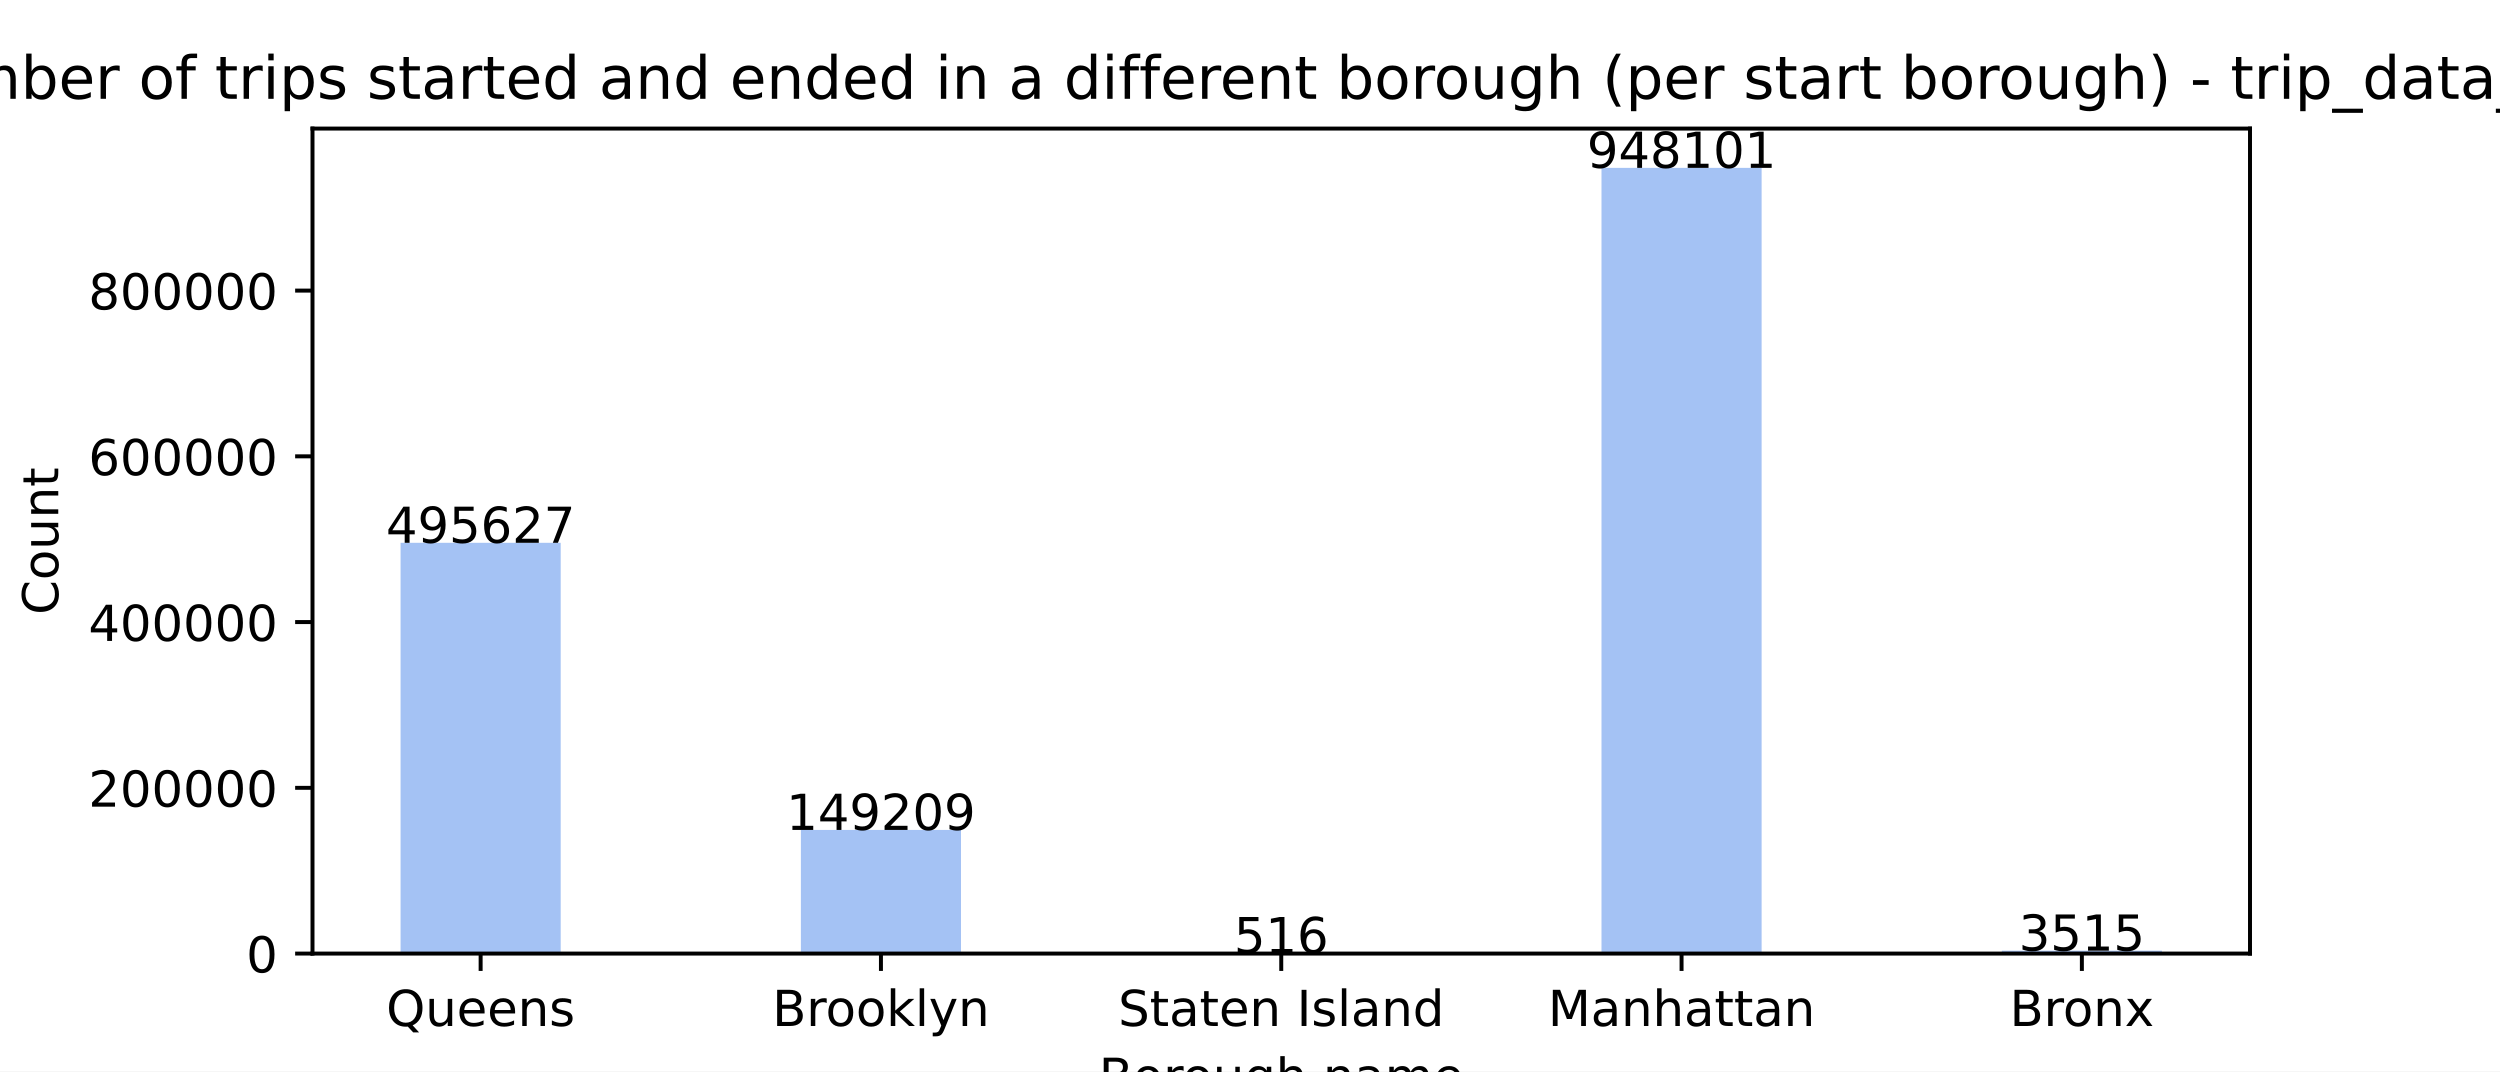
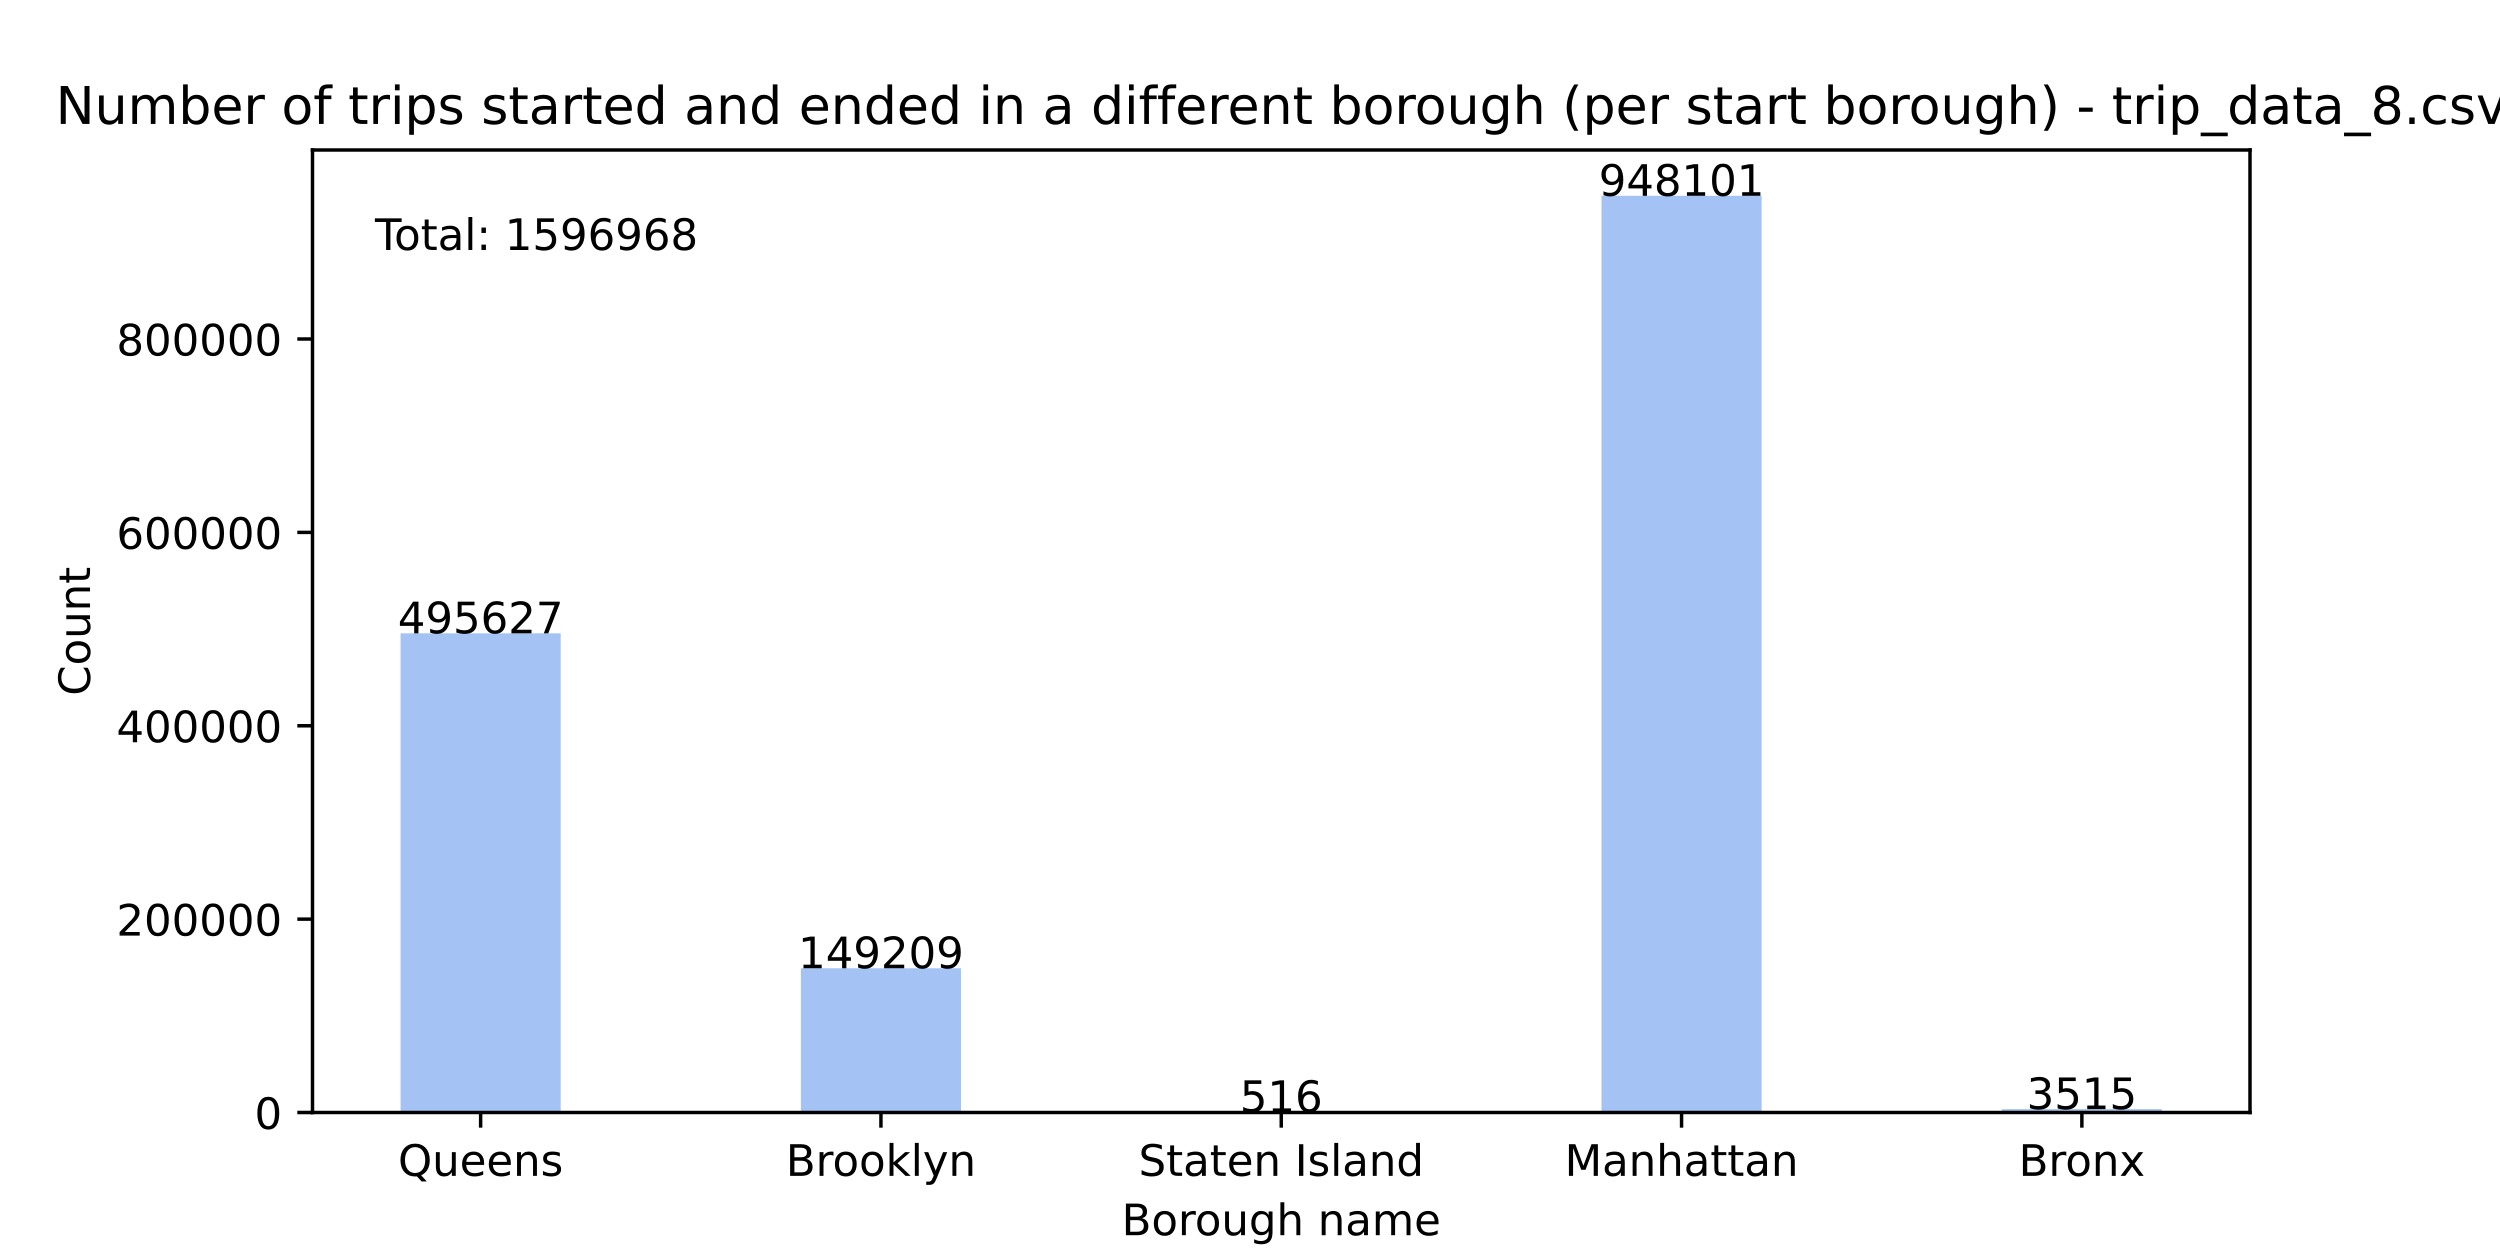
- <svg xmlns="http://www.w3.org/2000/svg" xmlns:xlink="http://www.w3.org/1999/xlink" width="504pt" height="216pt" viewBox="0 0 504 216" version="1.1">
+ <svg xmlns="http://www.w3.org/2000/svg" xmlns:xlink="http://www.w3.org/1999/xlink" width="576pt" height="288pt" viewBox="0 0 576 288" version="1.1">
  <defs>
    <style type="text/css">*{stroke-linejoin: round; stroke-linecap: butt}</style>
  </defs>
  <g id="figure_1">
    <g id="patch_1">
-       <path d="M 0 216  L 504 216  L 504 0  L 0 0  z " style="fill: #ffffff" />
+       <path d="M 0 288  L 576 288  L 576 0  L 0 0  z " style="fill: #ffffff" />
    </g>
    <g id="axes_1">
      <g id="patch_2">
-         <path d="M 63 192.24  L 453.6 192.24  L 453.6 25.92  L 63 25.92  z " style="fill: #ffffff" />
+         <path d="M 72 256.32  L 518.4 256.32  L 518.4 34.56  L 72 34.56  z " style="fill: #ffffff" />
      </g>
      <g id="patch_3">
-         <path d="M 80.755 192.24  L 113.036 192.24  L 113.036 109.435  L 80.755 109.435  z " clip-path="url(#pb2e76e5df2)" style="fill: #a4c2f4" />
+         <path d="M 92.291 256.32  L 129.183 256.32  L 129.183 145.914  L 92.291 145.914  z " clip-path="url(#p5134355b14)" style="fill: #a4c2f4" />
      </g>
      <g id="patch_4">
-         <path d="M 161.457 192.24  L 193.738 192.24  L 193.738 167.312  L 161.457 167.312  z " clip-path="url(#pb2e76e5df2)" style="fill: #a4c2f4" />
+         <path d="M 184.522 256.32  L 221.415 256.32  L 221.415 223.082  L 184.522 223.082  z " clip-path="url(#p5134355b14)" style="fill: #a4c2f4" />
      </g>
      <g id="patch_5">
-         <path d="M 242.16 192.24  L 274.44 192.24  L 274.44 192.154  L 242.16 192.154  z " clip-path="url(#pb2e76e5df2)" style="fill: #a4c2f4" />
+         <path d="M 276.754 256.32  L 313.646 256.32  L 313.646 256.205  L 276.754 256.205  z " clip-path="url(#p5134355b14)" style="fill: #a4c2f4" />
      </g>
      <g id="patch_6">
-         <path d="M 322.862 192.24  L 355.143 192.24  L 355.143 33.84  L 322.862 33.84  z " clip-path="url(#pb2e76e5df2)" style="fill: #a4c2f4" />
+         <path d="M 368.985 256.32  L 405.878 256.32  L 405.878 45.12  L 368.985 45.12  z " clip-path="url(#p5134355b14)" style="fill: #a4c2f4" />
      </g>
      <g id="patch_7">
-         <path d="M 403.564 192.24  L 435.845 192.24  L 435.845 191.653  L 403.564 191.653  z " clip-path="url(#pb2e76e5df2)" style="fill: #a4c2f4" />
+         <path d="M 461.217 256.32  L 498.109 256.32  L 498.109 255.537  L 461.217 255.537  z " clip-path="url(#p5134355b14)" style="fill: #a4c2f4" />
      </g>
      <g id="matplotlib.axis_1">
        <g id="xtick_1">
          <g id="line2d_1">
            <defs>
-               <path id="m0ab994c732" d="M 0 0  L 0 3.5  " style="stroke: #000000; stroke-width: 0.8" />
+               <path id="md0e5419343" d="M 0 0  L 0 3.5  " style="stroke: #000000; stroke-width: 0.8" />
            </defs>
            <g>
-               <use xlink:href="#m0ab994c732" x="96.895" y="192.24" style="stroke: #000000; stroke-width: 0.8" />
+               <use xlink:href="#md0e5419343" x="110.737" y="256.32" style="stroke: #000000; stroke-width: 0.8" />
            </g>
          </g>
          <g id="text_1">
-             <g transform="translate(77.86379 206.8384) scale(0.1 -0.1)">
+             <g transform="translate(91.70594 270.9184) scale(0.1 -0.1)">
              <defs>
                <path id="DejaVuSans-51" d="M 2522 4238  Q 1834 4238 1429 3725  Q 1025 3213 1025 2328  Q 1025 1447 1429 934  Q 1834 422 2522 422  Q 3209 422 3611 934  Q 4013 1447 4013 2328  Q 4013 3213 3611 3725  Q 3209 4238 2522 4238  z M 3406 84  L 4238 -825  L 3475 -825  L 2784 -78  Q 2681 -84 2626 -87  Q 2572 -91 2522 -91  Q 1538 -91 948 567  Q 359 1225 359 2328  Q 359 3434 948 4092  Q 1538 4750 2522 4750  Q 3503 4750 4090 4092  Q 4678 3434 4678 2328  Q 4678 1516 4351 937  Q 4025 359 3406 84  z " transform="scale(0.015625)" />
                <path id="DejaVuSans-75" d="M 544 1381  L 544 3500  L 1119 3500  L 1119 1403  Q 1119 906 1312 657  Q 1506 409 1894 409  Q 2359 409 2629 706  Q 2900 1003 2900 1516  L 2900 3500  L 3475 3500  L 3475 0  L 2900 0  L 2900 538  Q 2691 219 2414 64  Q 2138 -91 1772 -91  Q 1169 -91 856 284  Q 544 659 544 1381  z M 1991 3584  L 1991 3584  z " transform="scale(0.015625)" />
                <path id="DejaVuSans-65" d="M 3597 1894  L 3597 1613  L 953 1613  Q 991 1019 1311 708  Q 1631 397 2203 397  Q 2534 397 2845 478  Q 3156 559 3463 722  L 3463 178  Q 3153 47 2828 -22  Q 2503 -91 2169 -91  Q 1331 -91 842 396  Q 353 884 353 1716  Q 353 2575 817 3079  Q 1281 3584 2069 3584  Q 2775 3584 3186 3129  Q 3597 2675 3597 1894  z M 3022 2063  Q 3016 2534 2758 2815  Q 2500 3097 2075 3097  Q 1594 3097 1305 2825  Q 1016 2553 972 2059  L 3022 2063  z " transform="scale(0.015625)" />
                <path id="DejaVuSans-6e" d="M 3513 2113  L 3513 0  L 2938 0  L 2938 2094  Q 2938 2591 2744 2837  Q 2550 3084 2163 3084  Q 1697 3084 1428 2787  Q 1159 2491 1159 1978  L 1159 0  L 581 0  L 581 3500  L 1159 3500  L 1159 2956  Q 1366 3272 1645 3428  Q 1925 3584 2291 3584  Q 2894 3584 3203 3211  Q 3513 2838 3513 2113  z " transform="scale(0.015625)" />
                <path id="DejaVuSans-73" d="M 2834 3397  L 2834 2853  Q 2591 2978 2328 3040  Q 2066 3103 1784 3103  Q 1356 3103 1142 2972  Q 928 2841 928 2578  Q 928 2378 1081 2264  Q 1234 2150 1697 2047  L 1894 2003  Q 2506 1872 2764 1633  Q 3022 1394 3022 966  Q 3022 478 2636 193  Q 2250 -91 1575 -91  Q 1294 -91 989 -36  Q 684 19 347 128  L 347 722  Q 666 556 975 473  Q 1284 391 1588 391  Q 1994 391 2212 530  Q 2431 669 2431 922  Q 2431 1156 2273 1281  Q 2116 1406 1581 1522  L 1381 1569  Q 847 1681 609 1914  Q 372 2147 372 2553  Q 372 3047 722 3315  Q 1072 3584 1716 3584  Q 2034 3584 2315 3537  Q 2597 3491 2834 3397  z " transform="scale(0.015625)" />
              </defs>
              <use xlink:href="#DejaVuSans-51" />
              <use xlink:href="#DejaVuSans-75" x="78.711" />
              <use xlink:href="#DejaVuSans-65" x="142.09" />
              <use xlink:href="#DejaVuSans-65" x="203.613" />
              <use xlink:href="#DejaVuSans-6e" x="265.137" />
              <use xlink:href="#DejaVuSans-73" x="328.516" />
            </g>
          </g>
        </g>
        <g id="xtick_2">
          <g id="line2d_2">
            <g>
-               <use xlink:href="#m0ab994c732" x="177.598" y="192.24" style="stroke: #000000; stroke-width: 0.8" />
+               <use xlink:href="#md0e5419343" x="202.969" y="256.32" style="stroke: #000000; stroke-width: 0.8" />
            </g>
          </g>
          <g id="text_2">
-             <g transform="translate(155.6928 206.8384) scale(0.1 -0.1)">
+             <g transform="translate(181.0639 270.9184) scale(0.1 -0.1)">
              <defs>
                <path id="DejaVuSans-42" d="M 1259 2228  L 1259 519  L 2272 519  Q 2781 519 3026 730  Q 3272 941 3272 1375  Q 3272 1813 3026 2020  Q 2781 2228 2272 2228  L 1259 2228  z M 1259 4147  L 1259 2741  L 2194 2741  Q 2656 2741 2882 2914  Q 3109 3088 3109 3444  Q 3109 3797 2882 3972  Q 2656 4147 2194 4147  L 1259 4147  z M 628 4666  L 2241 4666  Q 2963 4666 3353 4366  Q 3744 4066 3744 3513  Q 3744 3084 3544 2831  Q 3344 2578 2956 2516  Q 3422 2416 3680 2098  Q 3938 1781 3938 1306  Q 3938 681 3513 340  Q 3088 0 2303 0  L 628 0  L 628 4666  z " transform="scale(0.015625)" />
                <path id="DejaVuSans-72" d="M 2631 2963  Q 2534 3019 2420 3045  Q 2306 3072 2169 3072  Q 1681 3072 1420 2755  Q 1159 2438 1159 1844  L 1159 0  L 581 0  L 581 3500  L 1159 3500  L 1159 2956  Q 1341 3275 1631 3429  Q 1922 3584 2338 3584  Q 2397 3584 2469 3576  Q 2541 3569 2628 3553  L 2631 2963  z " transform="scale(0.015625)" />
                <path id="DejaVuSans-6f" d="M 1959 3097  Q 1497 3097 1228 2736  Q 959 2375 959 1747  Q 959 1119 1226 758  Q 1494 397 1959 397  Q 2419 397 2687 759  Q 2956 1122 2956 1747  Q 2956 2369 2687 2733  Q 2419 3097 1959 3097  z M 1959 3584  Q 2709 3584 3137 3096  Q 3566 2609 3566 1747  Q 3566 888 3137 398  Q 2709 -91 1959 -91  Q 1206 -91 779 398  Q 353 888 353 1747  Q 353 2609 779 3096  Q 1206 3584 1959 3584  z " transform="scale(0.015625)" />
                <path id="DejaVuSans-6b" d="M 581 4863  L 1159 4863  L 1159 1991  L 2875 3500  L 3609 3500  L 1753 1863  L 3688 0  L 2938 0  L 1159 1709  L 1159 0  L 581 0  L 581 4863  z " transform="scale(0.015625)" />
                <path id="DejaVuSans-6c" d="M 603 4863  L 1178 4863  L 1178 0  L 603 0  L 603 4863  z " transform="scale(0.015625)" />
                <path id="DejaVuSans-79" d="M 2059 -325  Q 1816 -950 1584 -1140  Q 1353 -1331 966 -1331  L 506 -1331  L 506 -850  L 844 -850  Q 1081 -850 1212 -737  Q 1344 -625 1503 -206  L 1606 56  L 191 3500  L 800 3500  L 1894 763  L 2988 3500  L 3597 3500  L 2059 -325  z " transform="scale(0.015625)" />
              </defs>
              <use xlink:href="#DejaVuSans-42" />
              <use xlink:href="#DejaVuSans-72" x="68.604" />
              <use xlink:href="#DejaVuSans-6f" x="107.467" />
              <use xlink:href="#DejaVuSans-6f" x="168.648" />
              <use xlink:href="#DejaVuSans-6b" x="229.83" />
              <use xlink:href="#DejaVuSans-6c" x="287.74" />
              <use xlink:href="#DejaVuSans-79" x="315.523" />
              <use xlink:href="#DejaVuSans-6e" x="374.703" />
            </g>
          </g>
        </g>
        <g id="xtick_3">
          <g id="line2d_3">
            <g>
-               <use xlink:href="#m0ab994c732" x="258.3" y="192.24" style="stroke: #000000; stroke-width: 0.8" />
+               <use xlink:href="#md0e5419343" x="295.2" y="256.32" style="stroke: #000000; stroke-width: 0.8" />
            </g>
          </g>
          <g id="text_3">
-             <g transform="translate(225.4313 206.8384) scale(0.1 -0.1)">
+             <g transform="translate(262.3313 270.9184) scale(0.1 -0.1)">
              <defs>
                <path id="DejaVuSans-53" d="M 3425 4513  L 3425 3897  Q 3066 4069 2747 4153  Q 2428 4238 2131 4238  Q 1616 4238 1336 4038  Q 1056 3838 1056 3469  Q 1056 3159 1242 3001  Q 1428 2844 1947 2747  L 2328 2669  Q 3034 2534 3370 2195  Q 3706 1856 3706 1288  Q 3706 609 3251 259  Q 2797 -91 1919 -91  Q 1588 -91 1214 -16  Q 841 59 441 206  L 441 856  Q 825 641 1194 531  Q 1563 422 1919 422  Q 2459 422 2753 634  Q 3047 847 3047 1241  Q 3047 1584 2836 1778  Q 2625 1972 2144 2069  L 1759 2144  Q 1053 2284 737 2584  Q 422 2884 422 3419  Q 422 4038 858 4394  Q 1294 4750 2059 4750  Q 2388 4750 2728 4690  Q 3069 4631 3425 4513  z " transform="scale(0.015625)" />
                <path id="DejaVuSans-74" d="M 1172 4494  L 1172 3500  L 2356 3500  L 2356 3053  L 1172 3053  L 1172 1153  Q 1172 725 1289 603  Q 1406 481 1766 481  L 2356 481  L 2356 0  L 1766 0  Q 1100 0 847 248  Q 594 497 594 1153  L 594 3053  L 172 3053  L 172 3500  L 594 3500  L 594 4494  L 1172 4494  z " transform="scale(0.015625)" />
                <path id="DejaVuSans-61" d="M 2194 1759  Q 1497 1759 1228 1600  Q 959 1441 959 1056  Q 959 750 1161 570  Q 1363 391 1709 391  Q 2188 391 2477 730  Q 2766 1069 2766 1631  L 2766 1759  L 2194 1759  z M 3341 1997  L 3341 0  L 2766 0  L 2766 531  Q 2569 213 2275 61  Q 1981 -91 1556 -91  Q 1019 -91 701 211  Q 384 513 384 1019  Q 384 1609 779 1909  Q 1175 2209 1959 2209  L 2766 2209  L 2766 2266  Q 2766 2663 2505 2880  Q 2244 3097 1772 3097  Q 1472 3097 1187 3025  Q 903 2953 641 2809  L 641 3341  Q 956 3463 1253 3523  Q 1550 3584 1831 3584  Q 2591 3584 2966 3190  Q 3341 2797 3341 1997  z " transform="scale(0.015625)" />
                <path id="DejaVuSans-20" transform="scale(0.015625)" />
                <path id="DejaVuSans-49" d="M 628 4666  L 1259 4666  L 1259 0  L 628 0  L 628 4666  z " transform="scale(0.015625)" />
                <path id="DejaVuSans-64" d="M 2906 2969  L 2906 4863  L 3481 4863  L 3481 0  L 2906 0  L 2906 525  Q 2725 213 2448 61  Q 2172 -91 1784 -91  Q 1150 -91 751 415  Q 353 922 353 1747  Q 353 2572 751 3078  Q 1150 3584 1784 3584  Q 2172 3584 2448 3432  Q 2725 3281 2906 2969  z M 947 1747  Q 947 1113 1208 752  Q 1469 391 1925 391  Q 2381 391 2643 752  Q 2906 1113 2906 1747  Q 2906 2381 2643 2742  Q 2381 3103 1925 3103  Q 1469 3103 1208 2742  Q 947 2381 947 1747  z " transform="scale(0.015625)" />
              </defs>
              <use xlink:href="#DejaVuSans-53" />
              <use xlink:href="#DejaVuSans-74" x="63.477" />
              <use xlink:href="#DejaVuSans-61" x="102.686" />
              <use xlink:href="#DejaVuSans-74" x="163.965" />
              <use xlink:href="#DejaVuSans-65" x="203.174" />
              <use xlink:href="#DejaVuSans-6e" x="264.697" />
              <use xlink:href="#DejaVuSans-20" x="328.076" />
              <use xlink:href="#DejaVuSans-49" x="359.863" />
              <use xlink:href="#DejaVuSans-73" x="389.355" />
              <use xlink:href="#DejaVuSans-6c" x="441.455" />
              <use xlink:href="#DejaVuSans-61" x="469.238" />
              <use xlink:href="#DejaVuSans-6e" x="530.518" />
              <use xlink:href="#DejaVuSans-64" x="593.896" />
            </g>
          </g>
        </g>
        <g id="xtick_4">
          <g id="line2d_4">
            <g>
-               <use xlink:href="#m0ab994c732" x="339.002" y="192.24" style="stroke: #000000; stroke-width: 0.8" />
+               <use xlink:href="#md0e5419343" x="387.431" y="256.32" style="stroke: #000000; stroke-width: 0.8" />
            </g>
          </g>
          <g id="text_4">
-             <g transform="translate(312.0697 206.8384) scale(0.1 -0.1)">
+             <g transform="translate(360.4986 270.9184) scale(0.1 -0.1)">
              <defs>
                <path id="DejaVuSans-4d" d="M 628 4666  L 1569 4666  L 2759 1491  L 3956 4666  L 4897 4666  L 4897 0  L 4281 0  L 4281 4097  L 3078 897  L 2444 897  L 1241 4097  L 1241 0  L 628 0  L 628 4666  z " transform="scale(0.015625)" />
                <path id="DejaVuSans-68" d="M 3513 2113  L 3513 0  L 2938 0  L 2938 2094  Q 2938 2591 2744 2837  Q 2550 3084 2163 3084  Q 1697 3084 1428 2787  Q 1159 2491 1159 1978  L 1159 0  L 581 0  L 581 4863  L 1159 4863  L 1159 2956  Q 1366 3272 1645 3428  Q 1925 3584 2291 3584  Q 2894 3584 3203 3211  Q 3513 2838 3513 2113  z " transform="scale(0.015625)" />
              </defs>
              <use xlink:href="#DejaVuSans-4d" />
              <use xlink:href="#DejaVuSans-61" x="86.279" />
              <use xlink:href="#DejaVuSans-6e" x="147.559" />
              <use xlink:href="#DejaVuSans-68" x="210.938" />
              <use xlink:href="#DejaVuSans-61" x="274.316" />
              <use xlink:href="#DejaVuSans-74" x="335.596" />
              <use xlink:href="#DejaVuSans-74" x="374.805" />
              <use xlink:href="#DejaVuSans-61" x="414.014" />
              <use xlink:href="#DejaVuSans-6e" x="475.293" />
            </g>
          </g>
        </g>
        <g id="xtick_5">
          <g id="line2d_5">
            <g>
-               <use xlink:href="#m0ab994c732" x="419.705" y="192.24" style="stroke: #000000; stroke-width: 0.8" />
+               <use xlink:href="#md0e5419343" x="479.663" y="256.32" style="stroke: #000000; stroke-width: 0.8" />
            </g>
          </g>
          <g id="text_5">
-             <g transform="translate(405.144 206.8384) scale(0.1 -0.1)">
+             <g transform="translate(465.1019 270.9184) scale(0.1 -0.1)">
              <defs>
                <path id="DejaVuSans-78" d="M 3513 3500  L 2247 1797  L 3578 0  L 2900 0  L 1881 1375  L 863 0  L 184 0  L 1544 1831  L 300 3500  L 978 3500  L 1906 2253  L 2834 3500  L 3513 3500  z " transform="scale(0.015625)" />
              </defs>
              <use xlink:href="#DejaVuSans-42" />
              <use xlink:href="#DejaVuSans-72" x="68.604" />
              <use xlink:href="#DejaVuSans-6f" x="107.467" />
              <use xlink:href="#DejaVuSans-6e" x="168.648" />
              <use xlink:href="#DejaVuSans-78" x="232.027" />
            </g>
          </g>
        </g>
        <g id="text_6">
-           <g transform="translate(221.5273 220.5166) scale(0.1 -0.1)">
+           <g transform="translate(258.4273 284.5966) scale(0.1 -0.1)">
            <defs>
              <path id="DejaVuSans-67" d="M 2906 1791  Q 2906 2416 2648 2759  Q 2391 3103 1925 3103  Q 1463 3103 1205 2759  Q 947 2416 947 1791  Q 947 1169 1205 825  Q 1463 481 1925 481  Q 2391 481 2648 825  Q 2906 1169 2906 1791  z M 3481 434  Q 3481 -459 3084 -895  Q 2688 -1331 1869 -1331  Q 1566 -1331 1297 -1286  Q 1028 -1241 775 -1147  L 775 -588  Q 1028 -725 1275 -790  Q 1522 -856 1778 -856  Q 2344 -856 2625 -561  Q 2906 -266 2906 331  L 2906 616  Q 2728 306 2450 153  Q 2172 0 1784 0  Q 1141 0 747 490  Q 353 981 353 1791  Q 353 2603 747 3093  Q 1141 3584 1784 3584  Q 2172 3584 2450 3431  Q 2728 3278 2906 2969  L 2906 3500  L 3481 3500  L 3481 434  z " transform="scale(0.015625)" />
              <path id="DejaVuSans-6d" d="M 3328 2828  Q 3544 3216 3844 3400  Q 4144 3584 4550 3584  Q 5097 3584 5394 3201  Q 5691 2819 5691 2113  L 5691 0  L 5113 0  L 5113 2094  Q 5113 2597 4934 2840  Q 4756 3084 4391 3084  Q 3944 3084 3684 2787  Q 3425 2491 3425 1978  L 3425 0  L 2847 0  L 2847 2094  Q 2847 2600 2669 2842  Q 2491 3084 2119 3084  Q 1678 3084 1418 2786  Q 1159 2488 1159 1978  L 1159 0  L 581 0  L 581 3500  L 1159 3500  L 1159 2956  Q 1356 3278 1631 3431  Q 1906 3584 2284 3584  Q 2666 3584 2933 3390  Q 3200 3197 3328 2828  z " transform="scale(0.015625)" />
            </defs>
            <use xlink:href="#DejaVuSans-42" />
            <use xlink:href="#DejaVuSans-6f" x="68.604" />
            <use xlink:href="#DejaVuSans-72" x="129.785" />
            <use xlink:href="#DejaVuSans-6f" x="168.648" />
            <use xlink:href="#DejaVuSans-75" x="229.83" />
            <use xlink:href="#DejaVuSans-67" x="293.209" />
            <use xlink:href="#DejaVuSans-68" x="356.686" />
            <use xlink:href="#DejaVuSans-20" x="420.064" />
            <use xlink:href="#DejaVuSans-6e" x="451.852" />
            <use xlink:href="#DejaVuSans-61" x="515.23" />
            <use xlink:href="#DejaVuSans-6d" x="576.51" />
            <use xlink:href="#DejaVuSans-65" x="673.922" />
          </g>
        </g>
      </g>
      <g id="matplotlib.axis_2">
        <g id="ytick_1">
          <g id="line2d_6">
            <defs>
-               <path id="mab0cd1c2b7" d="M 0 0  L -3.5 0  " style="stroke: #000000; stroke-width: 0.8" />
+               <path id="mf5ec6b5dac" d="M 0 0  L -3.5 0  " style="stroke: #000000; stroke-width: 0.8" />
            </defs>
            <g>
-               <use xlink:href="#mab0cd1c2b7" x="63" y="192.24" style="stroke: #000000; stroke-width: 0.8" />
+               <use xlink:href="#mf5ec6b5dac" x="72" y="256.32" style="stroke: #000000; stroke-width: 0.8" />
            </g>
          </g>
          <g id="text_7">
-             <g transform="translate(49.6375 196.0392) scale(0.1 -0.1)">
+             <g transform="translate(58.6375 260.1192) scale(0.1 -0.1)">
              <defs>
                <path id="DejaVuSans-30" d="M 2034 4250  Q 1547 4250 1301 3770  Q 1056 3291 1056 2328  Q 1056 1369 1301 889  Q 1547 409 2034 409  Q 2525 409 2770 889  Q 3016 1369 3016 2328  Q 3016 3291 2770 3770  Q 2525 4250 2034 4250  z M 2034 4750  Q 2819 4750 3233 4129  Q 3647 3509 3647 2328  Q 3647 1150 3233 529  Q 2819 -91 2034 -91  Q 1250 -91 836 529  Q 422 1150 422 2328  Q 422 3509 836 4129  Q 1250 4750 2034 4750  z " transform="scale(0.015625)" />
              </defs>
              <use xlink:href="#DejaVuSans-30" />
            </g>
          </g>
        </g>
        <g id="ytick_2">
          <g id="line2d_7">
            <g>
-               <use xlink:href="#mab0cd1c2b7" x="63" y="158.826" style="stroke: #000000; stroke-width: 0.8" />
+               <use xlink:href="#mf5ec6b5dac" x="72" y="211.768" style="stroke: #000000; stroke-width: 0.8" />
            </g>
          </g>
          <g id="text_8">
-             <g transform="translate(17.825 162.6251) scale(0.1 -0.1)">
+             <g transform="translate(26.825 215.567) scale(0.1 -0.1)">
              <defs>
                <path id="DejaVuSans-32" d="M 1228 531  L 3431 531  L 3431 0  L 469 0  L 469 531  Q 828 903 1448 1529  Q 2069 2156 2228 2338  Q 2531 2678 2651 2914  Q 2772 3150 2772 3378  Q 2772 3750 2511 3984  Q 2250 4219 1831 4219  Q 1534 4219 1204 4116  Q 875 4013 500 3803  L 500 4441  Q 881 4594 1212 4672  Q 1544 4750 1819 4750  Q 2544 4750 2975 4387  Q 3406 4025 3406 3419  Q 3406 3131 3298 2873  Q 3191 2616 2906 2266  Q 2828 2175 2409 1742  Q 1991 1309 1228 531  z " transform="scale(0.015625)" />
              </defs>
              <use xlink:href="#DejaVuSans-32" />
              <use xlink:href="#DejaVuSans-30" x="63.623" />
              <use xlink:href="#DejaVuSans-30" x="127.246" />
              <use xlink:href="#DejaVuSans-30" x="190.869" />
              <use xlink:href="#DejaVuSans-30" x="254.492" />
              <use xlink:href="#DejaVuSans-30" x="318.115" />
            </g>
          </g>
        </g>
        <g id="ytick_3">
          <g id="line2d_8">
            <g>
-               <use xlink:href="#mab0cd1c2b7" x="63" y="125.412" style="stroke: #000000; stroke-width: 0.8" />
+               <use xlink:href="#mf5ec6b5dac" x="72" y="167.216" style="stroke: #000000; stroke-width: 0.8" />
            </g>
          </g>
          <g id="text_9">
-             <g transform="translate(17.825 129.2109) scale(0.1 -0.1)">
+             <g transform="translate(26.825 171.0148) scale(0.1 -0.1)">
              <defs>
                <path id="DejaVuSans-34" d="M 2419 4116  L 825 1625  L 2419 1625  L 2419 4116  z M 2253 4666  L 3047 4666  L 3047 1625  L 3713 1625  L 3713 1100  L 3047 1100  L 3047 0  L 2419 0  L 2419 1100  L 313 1100  L 313 1709  L 2253 4666  z " transform="scale(0.015625)" />
              </defs>
              <use xlink:href="#DejaVuSans-34" />
              <use xlink:href="#DejaVuSans-30" x="63.623" />
              <use xlink:href="#DejaVuSans-30" x="127.246" />
              <use xlink:href="#DejaVuSans-30" x="190.869" />
              <use xlink:href="#DejaVuSans-30" x="254.492" />
              <use xlink:href="#DejaVuSans-30" x="318.115" />
            </g>
          </g>
        </g>
        <g id="ytick_4">
          <g id="line2d_9">
            <g>
-               <use xlink:href="#mab0cd1c2b7" x="63" y="91.998" style="stroke: #000000; stroke-width: 0.8" />
+               <use xlink:href="#mf5ec6b5dac" x="72" y="122.663" style="stroke: #000000; stroke-width: 0.8" />
            </g>
          </g>
          <g id="text_10">
-             <g transform="translate(17.825 95.79673) scale(0.1 -0.1)">
+             <g transform="translate(26.825 126.4626) scale(0.1 -0.1)">
              <defs>
                <path id="DejaVuSans-36" d="M 2113 2584  Q 1688 2584 1439 2293  Q 1191 2003 1191 1497  Q 1191 994 1439 701  Q 1688 409 2113 409  Q 2538 409 2786 701  Q 3034 994 3034 1497  Q 3034 2003 2786 2293  Q 2538 2584 2113 2584  z M 3366 4563  L 3366 3988  Q 3128 4100 2886 4159  Q 2644 4219 2406 4219  Q 1781 4219 1451 3797  Q 1122 3375 1075 2522  Q 1259 2794 1537 2939  Q 1816 3084 2150 3084  Q 2853 3084 3261 2657  Q 3669 2231 3669 1497  Q 3669 778 3244 343  Q 2819 -91 2113 -91  Q 1303 -91 875 529  Q 447 1150 447 2328  Q 447 3434 972 4092  Q 1497 4750 2381 4750  Q 2619 4750 2861 4703  Q 3103 4656 3366 4563  z " transform="scale(0.015625)" />
              </defs>
              <use xlink:href="#DejaVuSans-36" />
              <use xlink:href="#DejaVuSans-30" x="63.623" />
              <use xlink:href="#DejaVuSans-30" x="127.246" />
              <use xlink:href="#DejaVuSans-30" x="190.869" />
              <use xlink:href="#DejaVuSans-30" x="254.492" />
              <use xlink:href="#DejaVuSans-30" x="318.115" />
            </g>
          </g>
        </g>
        <g id="ytick_5">
          <g id="line2d_10">
            <g>
-               <use xlink:href="#mab0cd1c2b7" x="63" y="58.583" style="stroke: #000000; stroke-width: 0.8" />
+               <use xlink:href="#mf5ec6b5dac" x="72" y="78.111" style="stroke: #000000; stroke-width: 0.8" />
            </g>
          </g>
          <g id="text_11">
-             <g transform="translate(17.825 62.38257) scale(0.1 -0.1)">
+             <g transform="translate(26.825 81.91036) scale(0.1 -0.1)">
              <defs>
                <path id="DejaVuSans-38" d="M 2034 2216  Q 1584 2216 1326 1975  Q 1069 1734 1069 1313  Q 1069 891 1326 650  Q 1584 409 2034 409  Q 2484 409 2743 651  Q 3003 894 3003 1313  Q 3003 1734 2745 1975  Q 2488 2216 2034 2216  z M 1403 2484  Q 997 2584 770 2862  Q 544 3141 544 3541  Q 544 4100 942 4425  Q 1341 4750 2034 4750  Q 2731 4750 3128 4425  Q 3525 4100 3525 3541  Q 3525 3141 3298 2862  Q 3072 2584 2669 2484  Q 3125 2378 3379 2068  Q 3634 1759 3634 1313  Q 3634 634 3220 271  Q 2806 -91 2034 -91  Q 1263 -91 848 271  Q 434 634 434 1313  Q 434 1759 690 2068  Q 947 2378 1403 2484  z M 1172 3481  Q 1172 3119 1398 2916  Q 1625 2713 2034 2713  Q 2441 2713 2670 2916  Q 2900 3119 2900 3481  Q 2900 3844 2670 4047  Q 2441 4250 2034 4250  Q 1625 4250 1398 4047  Q 1172 3844 1172 3481  z " transform="scale(0.015625)" />
              </defs>
              <use xlink:href="#DejaVuSans-38" />
              <use xlink:href="#DejaVuSans-30" x="63.623" />
              <use xlink:href="#DejaVuSans-30" x="127.246" />
              <use xlink:href="#DejaVuSans-30" x="190.869" />
              <use xlink:href="#DejaVuSans-30" x="254.492" />
              <use xlink:href="#DejaVuSans-30" x="318.115" />
            </g>
          </g>
        </g>
        <g id="text_12">
-           <g transform="translate(11.74531 123.9284) rotate(-90) scale(0.1 -0.1)">
+           <g transform="translate(20.74531 160.2884) rotate(-90) scale(0.1 -0.1)">
            <defs>
              <path id="DejaVuSans-43" d="M 4122 4306  L 4122 3641  Q 3803 3938 3442 4084  Q 3081 4231 2675 4231  Q 1875 4231 1450 3742  Q 1025 3253 1025 2328  Q 1025 1406 1450 917  Q 1875 428 2675 428  Q 3081 428 3442 575  Q 3803 722 4122 1019  L 4122 359  Q 3791 134 3420 21  Q 3050 -91 2638 -91  Q 1578 -91 968 557  Q 359 1206 359 2328  Q 359 3453 968 4101  Q 1578 4750 2638 4750  Q 3056 4750 3426 4639  Q 3797 4528 4122 4306  z " transform="scale(0.015625)" />
            </defs>
            <use xlink:href="#DejaVuSans-43" />
            <use xlink:href="#DejaVuSans-6f" x="69.824" />
            <use xlink:href="#DejaVuSans-75" x="131.006" />
            <use xlink:href="#DejaVuSans-6e" x="194.385" />
            <use xlink:href="#DejaVuSans-74" x="257.764" />
          </g>
        </g>
      </g>
      <g id="patch_8">
-         <path d="M 63 192.24  L 63 25.92  " style="fill: none; stroke: #000000; stroke-width: 0.8; stroke-linejoin: miter; stroke-linecap: square" />
+         <path d="M 72 256.32  L 72 34.56  " style="fill: none; stroke: #000000; stroke-width: 0.8; stroke-linejoin: miter; stroke-linecap: square" />
      </g>
      <g id="patch_9">
-         <path d="M 453.6 192.24  L 453.6 25.92  " style="fill: none; stroke: #000000; stroke-width: 0.8; stroke-linejoin: miter; stroke-linecap: square" />
+         <path d="M 518.4 256.32  L 518.4 34.56  " style="fill: none; stroke: #000000; stroke-width: 0.8; stroke-linejoin: miter; stroke-linecap: square" />
      </g>
      <g id="patch_10">
-         <path d="M 63 192.24  L 453.6 192.24  " style="fill: none; stroke: #000000; stroke-width: 0.8; stroke-linejoin: miter; stroke-linecap: square" />
+         <path d="M 72 256.32  L 518.4 256.32  " style="fill: none; stroke: #000000; stroke-width: 0.8; stroke-linejoin: miter; stroke-linecap: square" />
      </g>
      <g id="patch_11">
-         <path d="M 63 25.92  L 453.6 25.92  " style="fill: none; stroke: #000000; stroke-width: 0.8; stroke-linejoin: miter; stroke-linecap: square" />
+         <path d="M 72 34.56  L 518.4 34.56  " style="fill: none; stroke: #000000; stroke-width: 0.8; stroke-linejoin: miter; stroke-linecap: square" />
      </g>
      <g id="text_13">
-         <g transform="translate(77.80754 109.4352) scale(0.1 -0.1)">
+         <g transform="translate(91.64969 145.9136) scale(0.1 -0.1)">
          <defs>
            <path id="DejaVuSans-39" d="M 703 97  L 703 672  Q 941 559 1184 500  Q 1428 441 1663 441  Q 2288 441 2617 861  Q 2947 1281 2994 2138  Q 2813 1869 2534 1725  Q 2256 1581 1919 1581  Q 1219 1581 811 2004  Q 403 2428 403 3163  Q 403 3881 828 4315  Q 1253 4750 1959 4750  Q 2769 4750 3195 4129  Q 3622 3509 3622 2328  Q 3622 1225 3098 567  Q 2575 -91 1691 -91  Q 1453 -91 1209 -44  Q 966 3 703 97  z M 1959 2075  Q 2384 2075 2632 2365  Q 2881 2656 2881 3163  Q 2881 3666 2632 3958  Q 2384 4250 1959 4250  Q 1534 4250 1286 3958  Q 1038 3666 1038 3163  Q 1038 2656 1286 2365  Q 1534 2075 1959 2075  z " transform="scale(0.015625)" />
            <path id="DejaVuSans-35" d="M 691 4666  L 3169 4666  L 3169 4134  L 1269 4134  L 1269 2991  Q 1406 3038 1543 3061  Q 1681 3084 1819 3084  Q 2600 3084 3056 2656  Q 3513 2228 3513 1497  Q 3513 744 3044 326  Q 2575 -91 1722 -91  Q 1428 -91 1123 -41  Q 819 9 494 109  L 494 744  Q 775 591 1075 516  Q 1375 441 1709 441  Q 2250 441 2565 725  Q 2881 1009 2881 1497  Q 2881 1984 2565 2268  Q 2250 2553 1709 2553  Q 1456 2553 1204 2497  Q 953 2441 691 2322  L 691 4666  z " transform="scale(0.015625)" />
            <path id="DejaVuSans-37" d="M 525 4666  L 3525 4666  L 3525 4397  L 1831 0  L 1172 0  L 2766 4134  L 525 4134  L 525 4666  z " transform="scale(0.015625)" />
          </defs>
          <use xlink:href="#DejaVuSans-34" />
          <use xlink:href="#DejaVuSans-39" x="63.623" />
          <use xlink:href="#DejaVuSans-35" x="127.246" />
          <use xlink:href="#DejaVuSans-36" x="190.869" />
          <use xlink:href="#DejaVuSans-32" x="254.492" />
          <use xlink:href="#DejaVuSans-37" x="318.115" />
        </g>
      </g>
      <g id="text_14">
-         <g transform="translate(158.51 167.3115) scale(0.1 -0.1)">
+         <g transform="translate(183.8811 223.082) scale(0.1 -0.1)">
          <defs>
            <path id="DejaVuSans-31" d="M 794 531  L 1825 531  L 1825 4091  L 703 3866  L 703 4441  L 1819 4666  L 2450 4666  L 2450 531  L 3481 531  L 3481 0  L 794 0  L 794 531  z " transform="scale(0.015625)" />
          </defs>
          <use xlink:href="#DejaVuSans-31" />
          <use xlink:href="#DejaVuSans-34" x="63.623" />
          <use xlink:href="#DejaVuSans-39" x="127.246" />
          <use xlink:href="#DejaVuSans-32" x="190.869" />
          <use xlink:href="#DejaVuSans-30" x="254.492" />
          <use xlink:href="#DejaVuSans-39" x="318.115" />
        </g>
      </g>
      <g id="text_15">
-         <g transform="translate(248.7562 192.1538) scale(0.1 -0.1)">
+         <g transform="translate(285.6562 256.2051) scale(0.1 -0.1)">
          <use xlink:href="#DejaVuSans-35" />
          <use xlink:href="#DejaVuSans-31" x="63.623" />
          <use xlink:href="#DejaVuSans-36" x="127.246" />
        </g>
      </g>
      <g id="text_16">
-         <g transform="translate(319.915 33.84) scale(0.1 -0.1)">
+         <g transform="translate(368.3439 45.12) scale(0.1 -0.1)">
          <use xlink:href="#DejaVuSans-39" />
          <use xlink:href="#DejaVuSans-34" x="63.623" />
          <use xlink:href="#DejaVuSans-38" x="127.246" />
          <use xlink:href="#DejaVuSans-31" x="190.869" />
          <use xlink:href="#DejaVuSans-30" x="254.492" />
          <use xlink:href="#DejaVuSans-31" x="318.115" />
        </g>
      </g>
      <g id="text_17">
-         <g transform="translate(406.98 191.6527) scale(0.1 -0.1)">
+         <g transform="translate(466.9378 255.537) scale(0.1 -0.1)">
          <defs>
            <path id="DejaVuSans-33" d="M 2597 2516  Q 3050 2419 3304 2112  Q 3559 1806 3559 1356  Q 3559 666 3084 287  Q 2609 -91 1734 -91  Q 1441 -91 1130 -33  Q 819 25 488 141  L 488 750  Q 750 597 1062 519  Q 1375 441 1716 441  Q 2309 441 2620 675  Q 2931 909 2931 1356  Q 2931 1769 2642 2001  Q 2353 2234 1838 2234  L 1294 2234  L 1294 2753  L 1863 2753  Q 2328 2753 2575 2939  Q 2822 3125 2822 3475  Q 2822 3834 2567 4026  Q 2313 4219 1838 4219  Q 1578 4219 1281 4162  Q 984 4106 628 3988  L 628 4550  Q 988 4650 1302 4700  Q 1616 4750 1894 4750  Q 2613 4750 3031 4423  Q 3450 4097 3450 3541  Q 3450 3153 3228 2886  Q 3006 2619 2597 2516  z " transform="scale(0.015625)" />
          </defs>
          <use xlink:href="#DejaVuSans-33" />
          <use xlink:href="#DejaVuSans-35" x="63.623" />
          <use xlink:href="#DejaVuSans-31" x="127.246" />
          <use xlink:href="#DejaVuSans-35" x="190.869" />
        </g>
      </g>
      <g id="text_18">
-         <g transform="translate(-24.07875 19.92) scale(0.12 -0.12)">
+         <g transform="translate(12.82125 28.56) scale(0.12 -0.12)">
          <defs>
            <path id="DejaVuSans-4e" d="M 628 4666  L 1478 4666  L 3547 763  L 3547 4666  L 4159 4666  L 4159 0  L 3309 0  L 1241 3903  L 1241 0  L 628 0  L 628 4666  z " transform="scale(0.015625)" />
            <path id="DejaVuSans-62" d="M 3116 1747  Q 3116 2381 2855 2742  Q 2594 3103 2138 3103  Q 1681 3103 1420 2742  Q 1159 2381 1159 1747  Q 1159 1113 1420 752  Q 1681 391 2138 391  Q 2594 391 2855 752  Q 3116 1113 3116 1747  z M 1159 2969  Q 1341 3281 1617 3432  Q 1894 3584 2278 3584  Q 2916 3584 3314 3078  Q 3713 2572 3713 1747  Q 3713 922 3314 415  Q 2916 -91 2278 -91  Q 1894 -91 1617 61  Q 1341 213 1159 525  L 1159 0  L 581 0  L 581 4863  L 1159 4863  L 1159 2969  z " transform="scale(0.015625)" />
            <path id="DejaVuSans-66" d="M 2375 4863  L 2375 4384  L 1825 4384  Q 1516 4384 1395 4259  Q 1275 4134 1275 3809  L 1275 3500  L 2222 3500  L 2222 3053  L 1275 3053  L 1275 0  L 697 0  L 697 3053  L 147 3053  L 147 3500  L 697 3500  L 697 3744  Q 697 4328 969 4595  Q 1241 4863 1831 4863  L 2375 4863  z " transform="scale(0.015625)" />
            <path id="DejaVuSans-69" d="M 603 3500  L 1178 3500  L 1178 0  L 603 0  L 603 3500  z M 603 4863  L 1178 4863  L 1178 4134  L 603 4134  L 603 4863  z " transform="scale(0.015625)" />
            <path id="DejaVuSans-70" d="M 1159 525  L 1159 -1331  L 581 -1331  L 581 3500  L 1159 3500  L 1159 2969  Q 1341 3281 1617 3432  Q 1894 3584 2278 3584  Q 2916 3584 3314 3078  Q 3713 2572 3713 1747  Q 3713 922 3314 415  Q 2916 -91 2278 -91  Q 1894 -91 1617 61  Q 1341 213 1159 525  z M 3116 1747  Q 3116 2381 2855 2742  Q 2594 3103 2138 3103  Q 1681 3103 1420 2742  Q 1159 2381 1159 1747  Q 1159 1113 1420 752  Q 1681 391 2138 391  Q 2594 391 2855 752  Q 3116 1113 3116 1747  z " transform="scale(0.015625)" />
            <path id="DejaVuSans-28" d="M 1984 4856  Q 1566 4138 1362 3434  Q 1159 2731 1159 2009  Q 1159 1288 1364 580  Q 1569 -128 1984 -844  L 1484 -844  Q 1016 -109 783 600  Q 550 1309 550 2009  Q 550 2706 781 3412  Q 1013 4119 1484 4856  L 1984 4856  z " transform="scale(0.015625)" />
            <path id="DejaVuSans-29" d="M 513 4856  L 1013 4856  Q 1481 4119 1714 3412  Q 1947 2706 1947 2009  Q 1947 1309 1714 600  Q 1481 -109 1013 -844  L 513 -844  Q 928 -128 1133 580  Q 1338 1288 1338 2009  Q 1338 2731 1133 3434  Q 928 4138 513 4856  z " transform="scale(0.015625)" />
            <path id="DejaVuSans-2d" d="M 313 2009  L 1997 2009  L 1997 1497  L 313 1497  L 313 2009  z " transform="scale(0.015625)" />
            <path id="DejaVuSans-5f" d="M 3263 -1063  L 3263 -1509  L -63 -1509  L -63 -1063  L 3263 -1063  z " transform="scale(0.015625)" />
            <path id="DejaVuSans-2e" d="M 684 794  L 1344 794  L 1344 0  L 684 0  L 684 794  z " transform="scale(0.015625)" />
            <path id="DejaVuSans-63" d="M 3122 3366  L 3122 2828  Q 2878 2963 2633 3030  Q 2388 3097 2138 3097  Q 1578 3097 1268 2742  Q 959 2388 959 1747  Q 959 1106 1268 751  Q 1578 397 2138 397  Q 2388 397 2633 464  Q 2878 531 3122 666  L 3122 134  Q 2881 22 2623 -34  Q 2366 -91 2075 -91  Q 1284 -91 818 406  Q 353 903 353 1747  Q 353 2603 823 3093  Q 1294 3584 2113 3584  Q 2378 3584 2631 3529  Q 2884 3475 3122 3366  z " transform="scale(0.015625)" />
            <path id="DejaVuSans-76" d="M 191 3500  L 800 3500  L 1894 563  L 2988 3500  L 3597 3500  L 2284 0  L 1503 0  L 191 3500  z " transform="scale(0.015625)" />
          </defs>
          <use xlink:href="#DejaVuSans-4e" />
          <use xlink:href="#DejaVuSans-75" x="74.805" />
          <use xlink:href="#DejaVuSans-6d" x="138.184" />
          <use xlink:href="#DejaVuSans-62" x="235.596" />
          <use xlink:href="#DejaVuSans-65" x="299.072" />
          <use xlink:href="#DejaVuSans-72" x="360.596" />
          <use xlink:href="#DejaVuSans-20" x="401.709" />
          <use xlink:href="#DejaVuSans-6f" x="433.496" />
          <use xlink:href="#DejaVuSans-66" x="494.678" />
          <use xlink:href="#DejaVuSans-20" x="529.883" />
          <use xlink:href="#DejaVuSans-74" x="561.67" />
          <use xlink:href="#DejaVuSans-72" x="600.879" />
          <use xlink:href="#DejaVuSans-69" x="641.992" />
          <use xlink:href="#DejaVuSans-70" x="669.775" />
          <use xlink:href="#DejaVuSans-73" x="733.252" />
          <use xlink:href="#DejaVuSans-20" x="785.352" />
          <use xlink:href="#DejaVuSans-73" x="817.139" />
          <use xlink:href="#DejaVuSans-74" x="869.238" />
          <use xlink:href="#DejaVuSans-61" x="908.447" />
          <use xlink:href="#DejaVuSans-72" x="969.727" />
          <use xlink:href="#DejaVuSans-74" x="1010.84" />
          <use xlink:href="#DejaVuSans-65" x="1050.049" />
          <use xlink:href="#DejaVuSans-64" x="1111.572" />
          <use xlink:href="#DejaVuSans-20" x="1175.049" />
          <use xlink:href="#DejaVuSans-61" x="1206.836" />
          <use xlink:href="#DejaVuSans-6e" x="1268.115" />
          <use xlink:href="#DejaVuSans-64" x="1331.494" />
          <use xlink:href="#DejaVuSans-20" x="1394.971" />
          <use xlink:href="#DejaVuSans-65" x="1426.758" />
          <use xlink:href="#DejaVuSans-6e" x="1488.281" />
          <use xlink:href="#DejaVuSans-64" x="1551.66" />
          <use xlink:href="#DejaVuSans-65" x="1615.137" />
          <use xlink:href="#DejaVuSans-64" x="1676.66" />
          <use xlink:href="#DejaVuSans-20" x="1740.137" />
          <use xlink:href="#DejaVuSans-69" x="1771.924" />
          <use xlink:href="#DejaVuSans-6e" x="1799.707" />
          <use xlink:href="#DejaVuSans-20" x="1863.086" />
          <use xlink:href="#DejaVuSans-61" x="1894.873" />
          <use xlink:href="#DejaVuSans-20" x="1956.152" />
          <use xlink:href="#DejaVuSans-64" x="1987.939" />
          <use xlink:href="#DejaVuSans-69" x="2051.416" />
          <use xlink:href="#DejaVuSans-66" x="2079.199" />
          <use xlink:href="#DejaVuSans-66" x="2114.404" />
          <use xlink:href="#DejaVuSans-65" x="2149.609" />
          <use xlink:href="#DejaVuSans-72" x="2211.133" />
          <use xlink:href="#DejaVuSans-65" x="2249.996" />
          <use xlink:href="#DejaVuSans-6e" x="2311.52" />
          <use xlink:href="#DejaVuSans-74" x="2374.898" />
          <use xlink:href="#DejaVuSans-20" x="2414.107" />
          <use xlink:href="#DejaVuSans-62" x="2445.895" />
          <use xlink:href="#DejaVuSans-6f" x="2509.371" />
          <use xlink:href="#DejaVuSans-72" x="2570.553" />
          <use xlink:href="#DejaVuSans-6f" x="2609.416" />
          <use xlink:href="#DejaVuSans-75" x="2670.598" />
          <use xlink:href="#DejaVuSans-67" x="2733.977" />
          <use xlink:href="#DejaVuSans-68" x="2797.453" />
          <use xlink:href="#DejaVuSans-20" x="2860.832" />
          <use xlink:href="#DejaVuSans-28" x="2892.619" />
          <use xlink:href="#DejaVuSans-70" x="2931.633" />
          <use xlink:href="#DejaVuSans-65" x="2995.109" />
          <use xlink:href="#DejaVuSans-72" x="3056.633" />
          <use xlink:href="#DejaVuSans-20" x="3097.746" />
          <use xlink:href="#DejaVuSans-73" x="3129.533" />
          <use xlink:href="#DejaVuSans-74" x="3181.633" />
          <use xlink:href="#DejaVuSans-61" x="3220.842" />
          <use xlink:href="#DejaVuSans-72" x="3282.121" />
          <use xlink:href="#DejaVuSans-74" x="3323.234" />
          <use xlink:href="#DejaVuSans-20" x="3362.443" />
          <use xlink:href="#DejaVuSans-62" x="3394.23" />
          <use xlink:href="#DejaVuSans-6f" x="3457.707" />
          <use xlink:href="#DejaVuSans-72" x="3518.889" />
          <use xlink:href="#DejaVuSans-6f" x="3557.752" />
          <use xlink:href="#DejaVuSans-75" x="3618.934" />
          <use xlink:href="#DejaVuSans-67" x="3682.312" />
          <use xlink:href="#DejaVuSans-68" x="3745.789" />
          <use xlink:href="#DejaVuSans-29" x="3809.168" />
          <use xlink:href="#DejaVuSans-20" x="3848.182" />
          <use xlink:href="#DejaVuSans-2d" x="3879.969" />
          <use xlink:href="#DejaVuSans-20" x="3916.053" />
          <use xlink:href="#DejaVuSans-74" x="3947.84" />
          <use xlink:href="#DejaVuSans-72" x="3987.049" />
          <use xlink:href="#DejaVuSans-69" x="4028.162" />
          <use xlink:href="#DejaVuSans-70" x="4055.945" />
          <use xlink:href="#DejaVuSans-5f" x="4119.422" />
          <use xlink:href="#DejaVuSans-64" x="4169.422" />
          <use xlink:href="#DejaVuSans-61" x="4232.898" />
          <use xlink:href="#DejaVuSans-74" x="4294.178" />
          <use xlink:href="#DejaVuSans-61" x="4333.387" />
          <use xlink:href="#DejaVuSans-5f" x="4394.666" />
          <use xlink:href="#DejaVuSans-38" x="4444.666" />
          <use xlink:href="#DejaVuSans-2e" x="4508.289" />
          <use xlink:href="#DejaVuSans-63" x="4540.076" />
          <use xlink:href="#DejaVuSans-73" x="4595.057" />
          <use xlink:href="#DejaVuSans-76" x="4647.156" />
        </g>
      </g>
    </g>
+     <g id="text_19">
+       <g transform="translate(86.4 57.6) scale(0.1 -0.1)">
+         <defs>
+           <path id="DejaVuSans-54" d="M -19 4666  L 3928 4666  L 3928 4134  L 2272 4134  L 2272 0  L 1638 0  L 1638 4134  L -19 4134  L -19 4666  z " transform="scale(0.015625)" />
+           <path id="DejaVuSans-3a" d="M 750 794  L 1409 794  L 1409 0  L 750 0  L 750 794  z M 750 3309  L 1409 3309  L 1409 2516  L 750 2516  L 750 3309  z " transform="scale(0.015625)" />
+         </defs>
+         <use xlink:href="#DejaVuSans-54" />
+         <use xlink:href="#DejaVuSans-6f" x="44.084" />
+         <use xlink:href="#DejaVuSans-74" x="105.266" />
+         <use xlink:href="#DejaVuSans-61" x="144.475" />
+         <use xlink:href="#DejaVuSans-6c" x="205.754" />
+         <use xlink:href="#DejaVuSans-3a" x="233.537" />
+         <use xlink:href="#DejaVuSans-20" x="267.229" />
+         <use xlink:href="#DejaVuSans-31" x="299.016" />
+         <use xlink:href="#DejaVuSans-35" x="362.639" />
+         <use xlink:href="#DejaVuSans-39" x="426.262" />
+         <use xlink:href="#DejaVuSans-36" x="489.885" />
+         <use xlink:href="#DejaVuSans-39" x="553.508" />
+         <use xlink:href="#DejaVuSans-36" x="617.131" />
+         <use xlink:href="#DejaVuSans-38" x="680.754" />
+       </g>
+     </g>
  </g>
  <defs>
-     <clipPath id="pb2e76e5df2">
-       <rect x="63" y="25.92" width="390.6" height="166.32" />
+     <clipPath id="p5134355b14">
+       <rect x="72" y="34.56" width="446.4" height="221.76" />
    </clipPath>
  </defs>
</svg>
